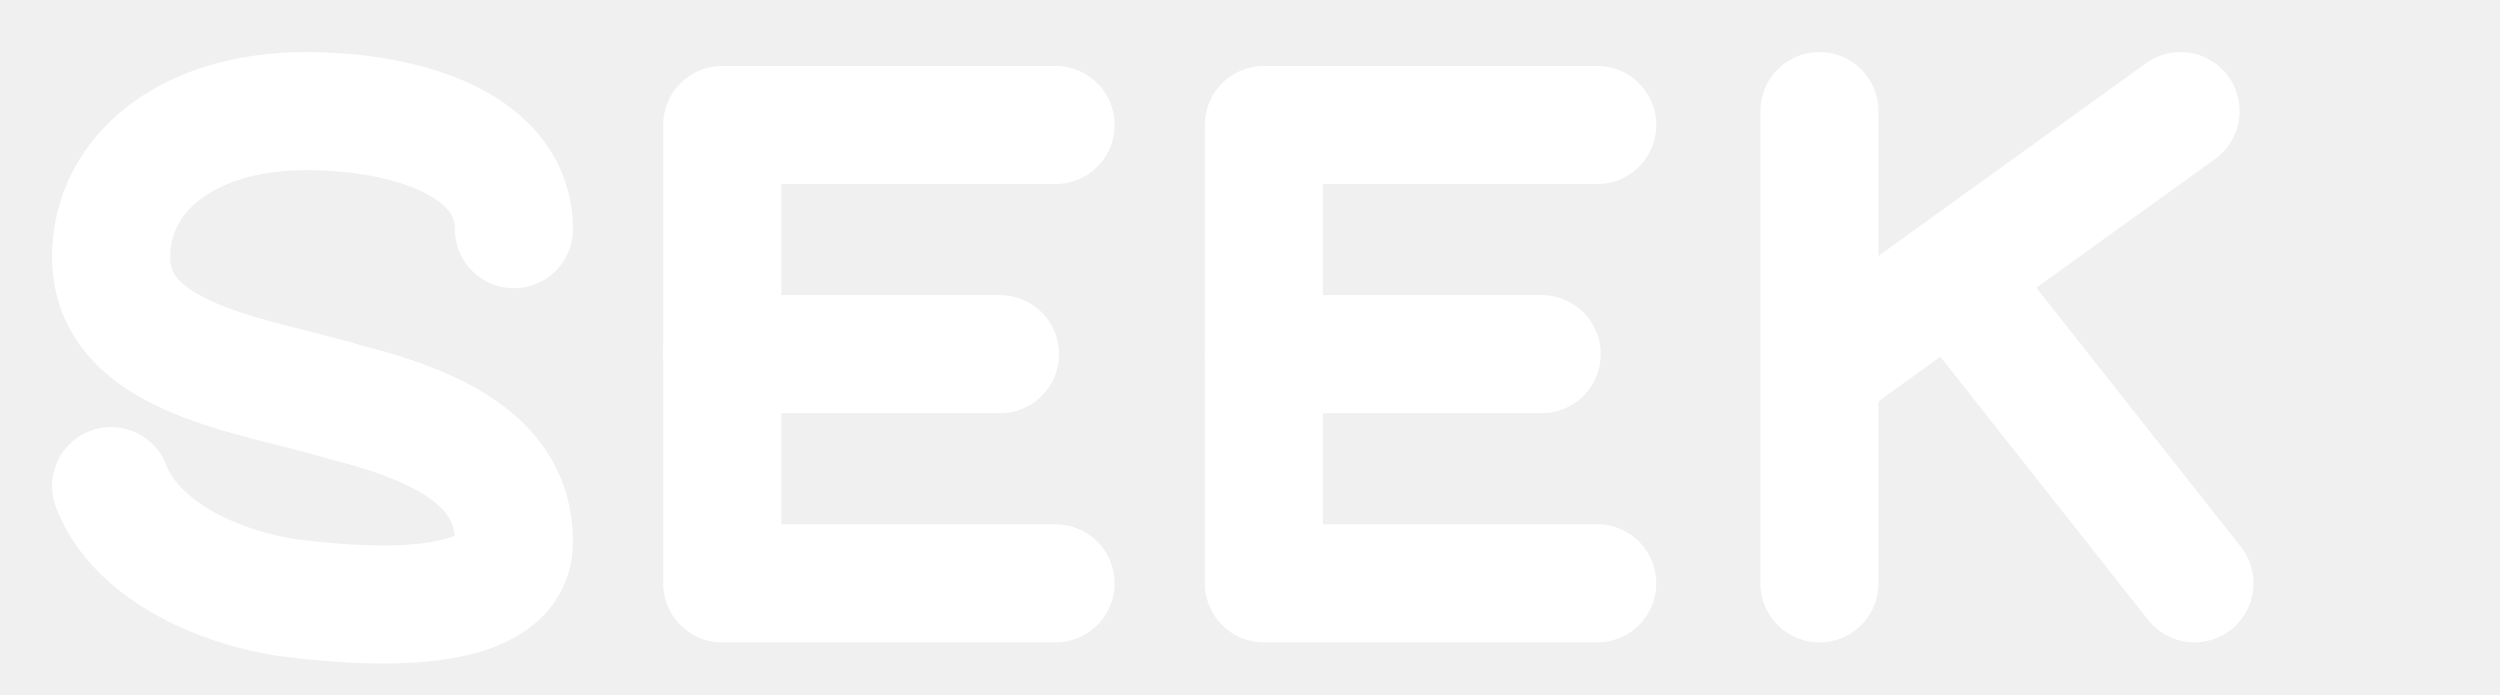
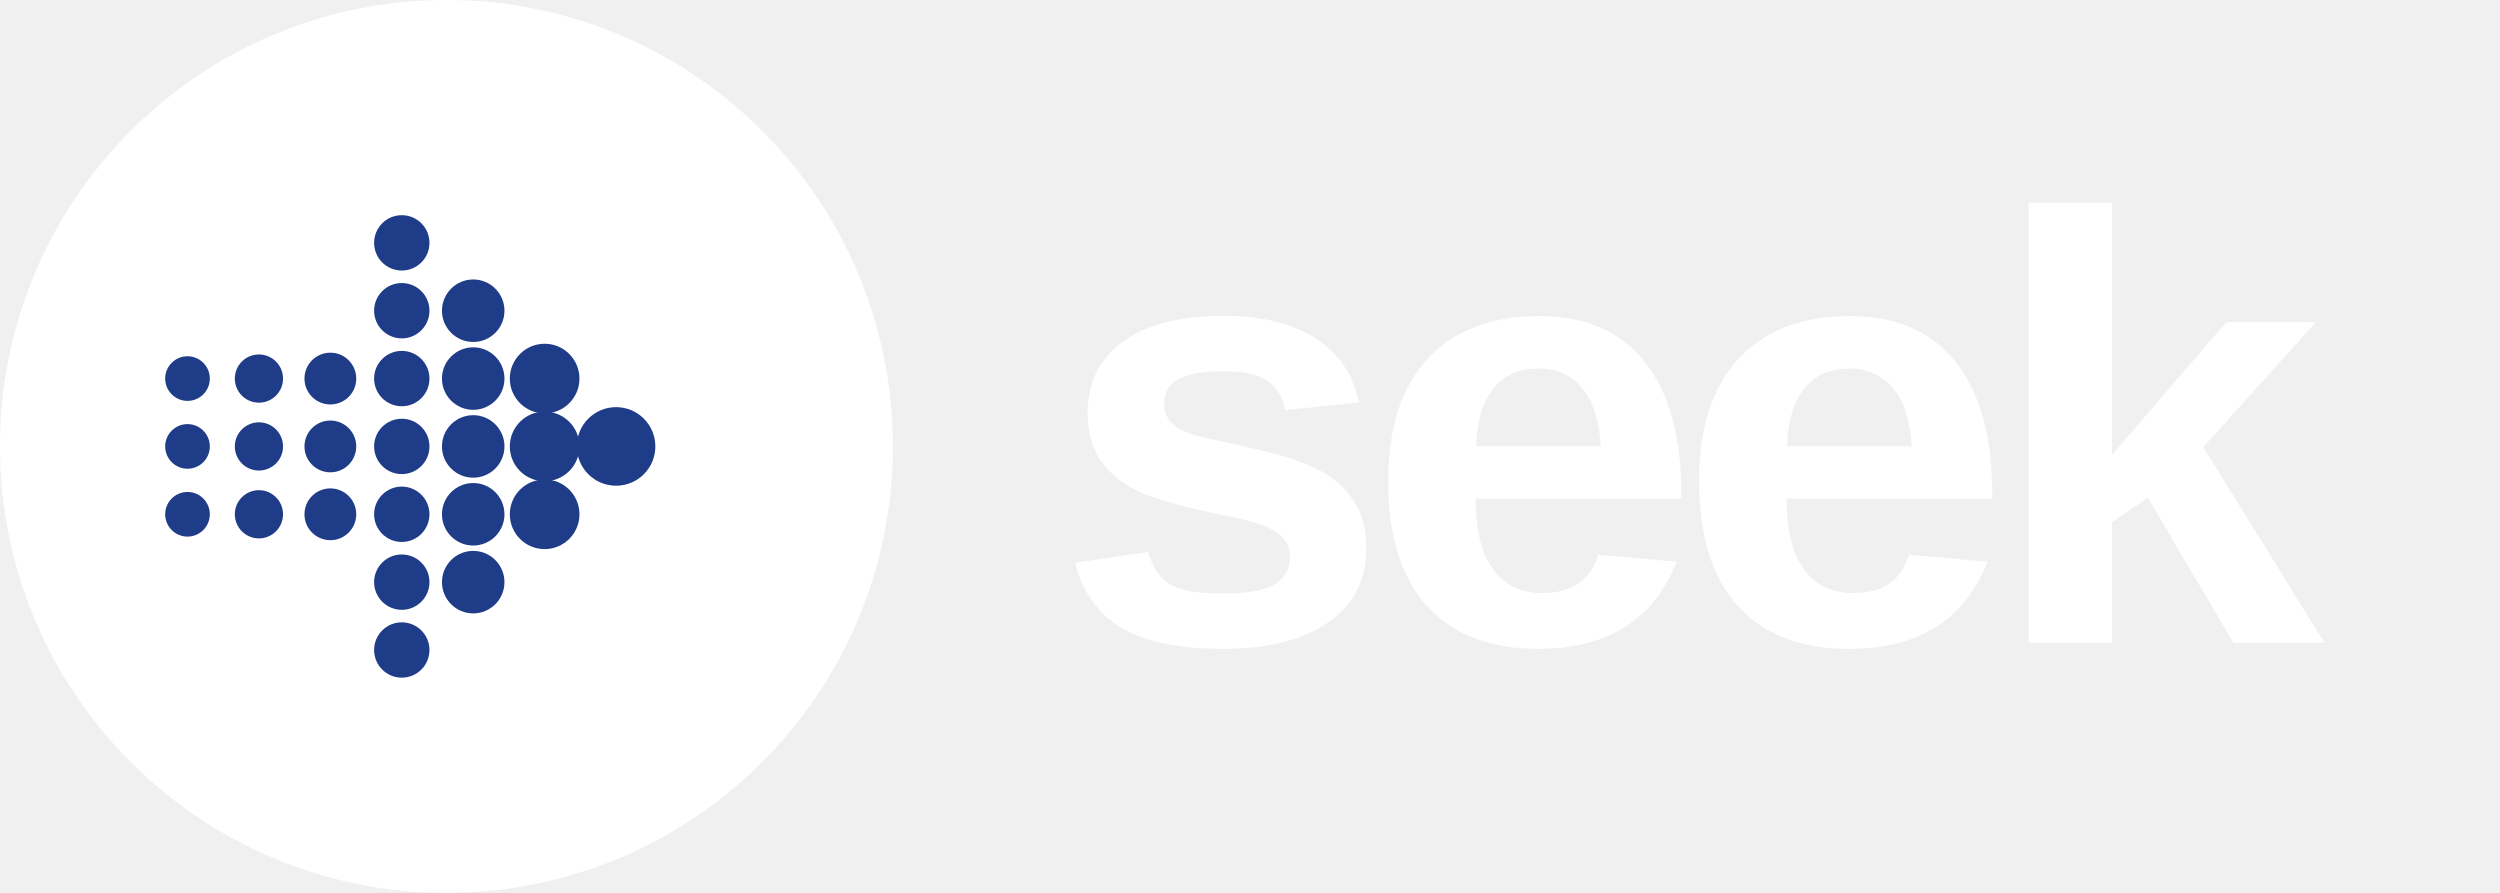
- <svg xmlns="http://www.w3.org/2000/svg" viewBox="0 0 360 100" role="img" aria-label="SEEK">
-   <g fill="none" stroke="#FFFFFF" stroke-width="17" stroke-linecap="round" stroke-linejoin="round">
-     <path d="M74 33 C74 21 59 16 44 16 C27 16 16 25 16 37 C16 52 37 54 50 58 C66 62 74 68 74 78 C74 88 56 88 41 86 C29 84 19 78 16 70" />
-     <path d="M152 18 L104 18 L104 84 L152 84" />
-     <path d="M104 51 L144 51" />
-     <path d="M230 18 L182 18 L182 84 L230 84" />
-     <path d="M182 51 L222 51" />
-     <path d="M262 16 L262 84" />
-     <path d="M314 16 L264 52" />
-     <path d="M286 46 L316 84" />
+ <svg xmlns="http://www.w3.org/2000/svg" viewBox="0 0 280 100" role="img" aria-label="seek">
+   <circle cx="50" cy="50" r="50" fill="#FFFFFF" />
+   <g>
+     <circle cx="21" cy="42.4" r="2.5" fill="#1F3C88" />
+     <circle cx="21" cy="50.0" r="2.5" fill="#1F3C88" />
+     <circle cx="21" cy="57.6" r="2.5" fill="#1F3C88" />
+     <circle cx="29" cy="42.4" r="2.7" fill="#1F3C88" />
+     <circle cx="29" cy="50.0" r="2.7" fill="#1F3C88" />
+     <circle cx="29" cy="57.6" r="2.7" fill="#1F3C88" />
+     <circle cx="37" cy="42.4" r="2.9" fill="#1F3C88" />
+     <circle cx="37" cy="50.0" r="2.9" fill="#1F3C88" />
+     <circle cx="37" cy="57.6" r="2.9" fill="#1F3C88" />
+     <circle cx="45" cy="27.2" r="3.1" fill="#1F3C88" />
+     <circle cx="45" cy="34.8" r="3.1" fill="#1F3C88" />
+     <circle cx="45" cy="42.4" r="3.1" fill="#1F3C88" />
+     <circle cx="45" cy="50.0" r="3.1" fill="#1F3C88" />
+     <circle cx="45" cy="57.6" r="3.1" fill="#1F3C88" />
+     <circle cx="45" cy="65.2" r="3.1" fill="#1F3C88" />
+     <circle cx="45" cy="72.8" r="3.1" fill="#1F3C88" />
+     <circle cx="53" cy="34.8" r="3.5" fill="#1F3C88" />
+     <circle cx="53" cy="42.4" r="3.5" fill="#1F3C88" />
+     <circle cx="53" cy="50.0" r="3.5" fill="#1F3C88" />
+     <circle cx="53" cy="57.6" r="3.5" fill="#1F3C88" />
+     <circle cx="53" cy="65.2" r="3.5" fill="#1F3C88" />
+     <circle cx="61" cy="42.4" r="3.9" fill="#1F3C88" />
+     <circle cx="61" cy="50.0" r="3.9" fill="#1F3C88" />
+     <circle cx="61" cy="57.6" r="3.9" fill="#1F3C88" />
+     <circle cx="69" cy="50.0" r="4.4" fill="#1F3C88" />
  </g>
+   <text x="118" y="72" font-family="Arial, Helvetica, sans-serif" font-size="68" font-weight="800" letter-spacing="-3" fill="#FFFFFF">seek</text>
</svg>
